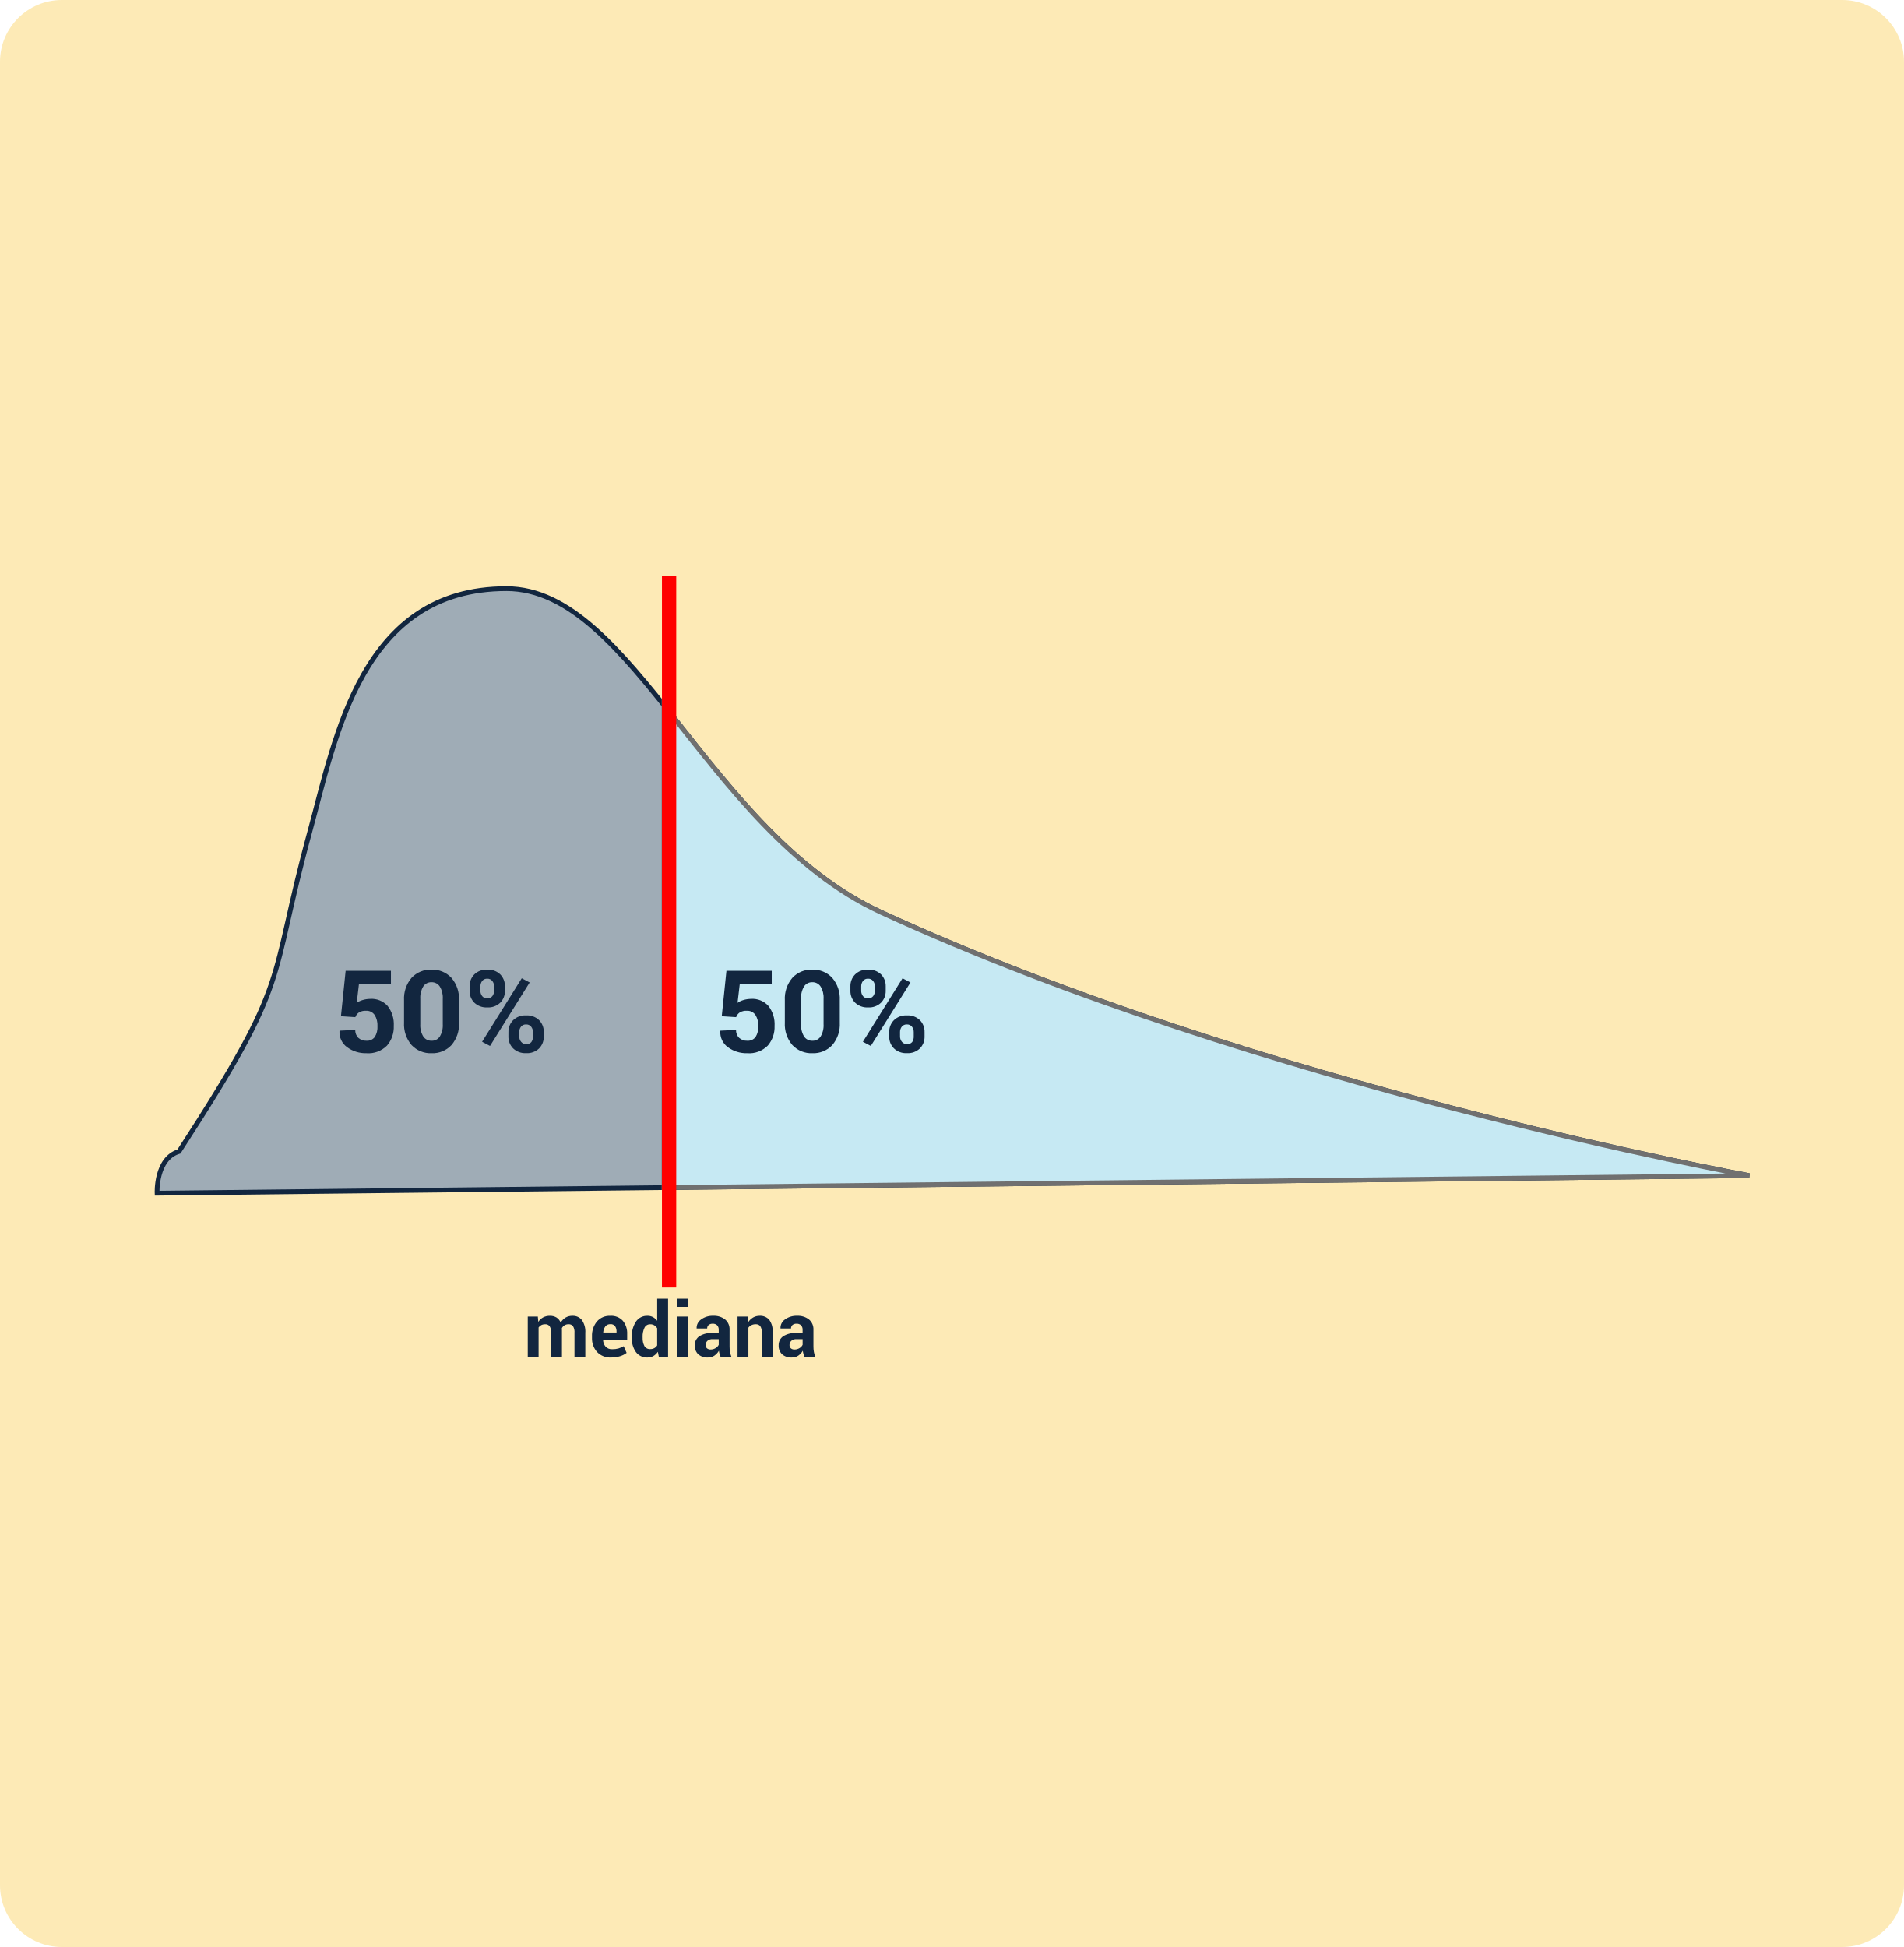
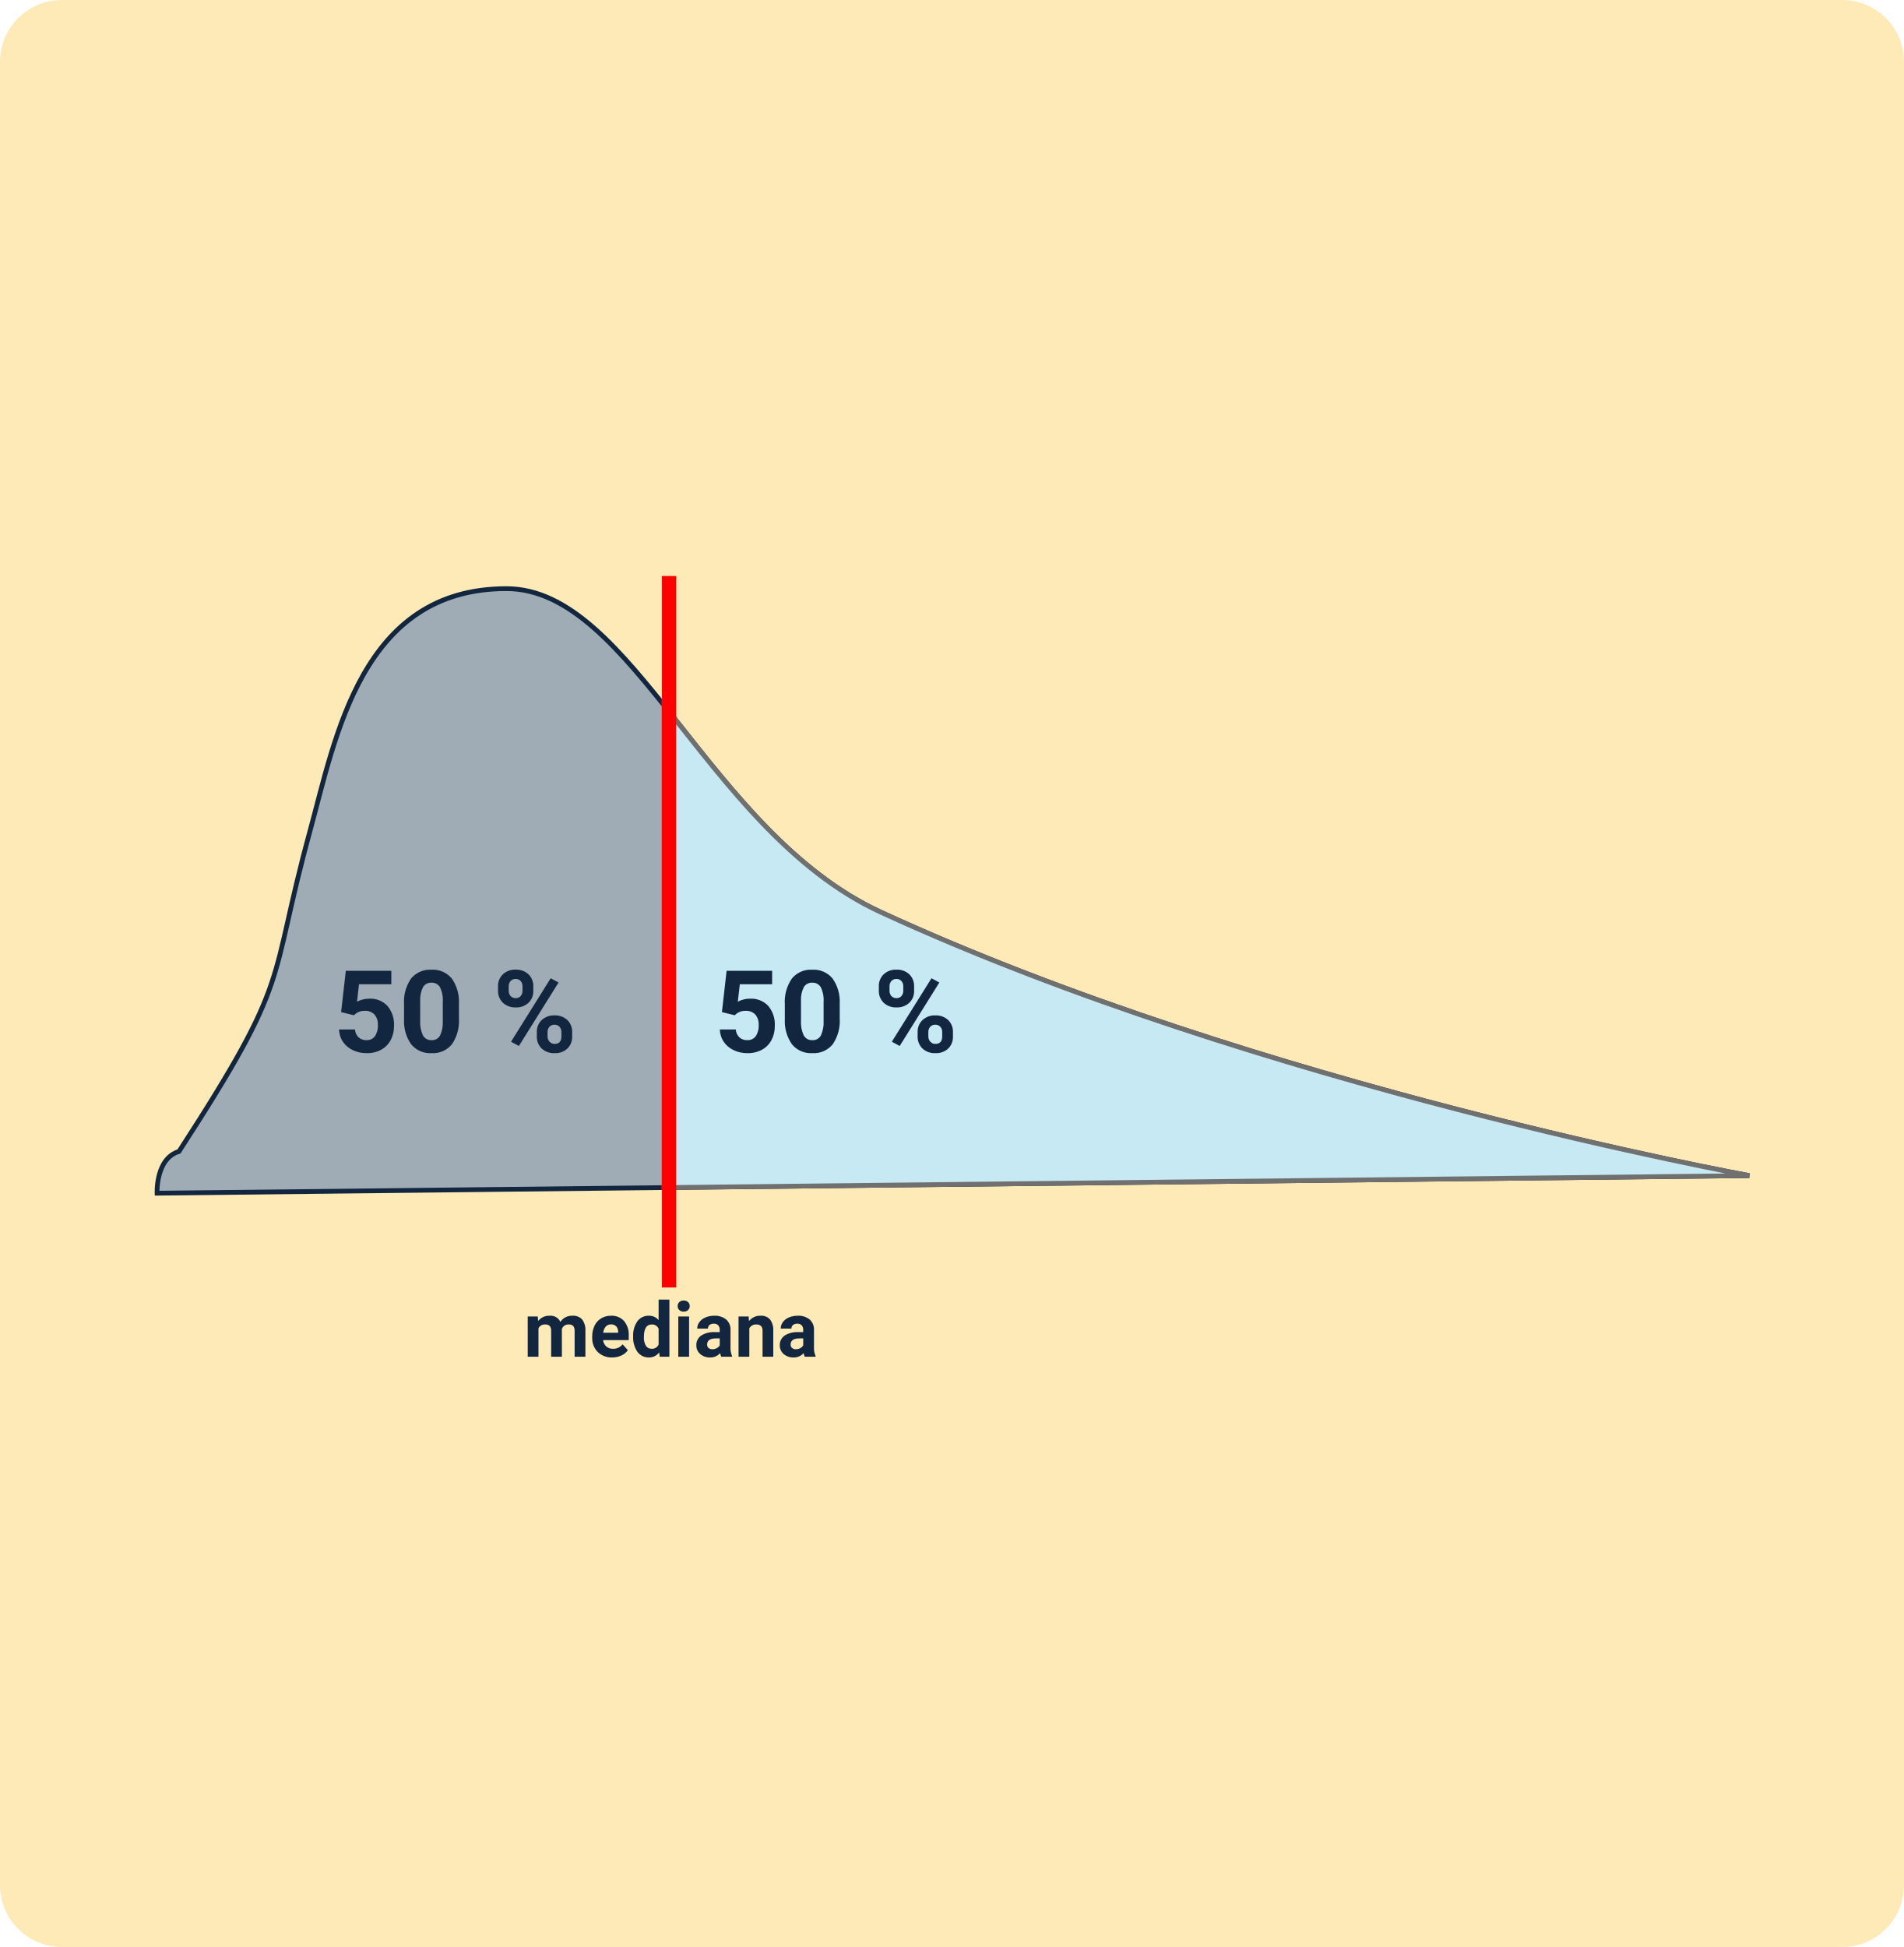
<svg xmlns="http://www.w3.org/2000/svg" width="400" height="409" viewBox="0 0 400 409">
-   <g id="Grupo_1101535" data-name="Grupo 1101535" transform="translate(-1020.051 -1807)">
-     <path id="Trazado_879076" data-name="Trazado 879076" d="M13,0H387a13,13,0,0,1,13,13V396a13,13,0,0,1-13,13H13A13,13,0,0,1,0,396V13A13,13,0,0,1,13,0Z" transform="translate(1020.051 1807)" fill="#fdeab6" />
-     <path id="Trazado_879077" data-name="Trazado 879077" d="M2.992-8.453l.094,1.117a2.84,2.84,0,0,1,1.02-.941,2.932,2.932,0,0,1,1.418-.332,2.582,2.582,0,0,1,1.391.359,2.217,2.217,0,0,1,.875,1.086A2.93,2.93,0,0,1,8.8-8.227a2.756,2.756,0,0,1,1.469-.383,2.408,2.408,0,0,1,1.973.887,4.233,4.233,0,0,1,.723,2.707V0H10.688V-5.023a2.369,2.369,0,0,0-.312-1.414,1.109,1.109,0,0,0-.93-.4,1.592,1.592,0,0,0-.84.215,1.565,1.565,0,0,0-.566.6q0,.148.008.254t.008.215V0H5.781V-5.023a2.376,2.376,0,0,0-.312-1.4,1.1,1.1,0,0,0-.937-.41,1.769,1.769,0,0,0-.809.176,1.551,1.551,0,0,0-.574.5V0H.875V-8.453ZM18.383.164A3.8,3.8,0,0,1,15.43-1a4.252,4.252,0,0,1-1.062-2.988V-4.3A4.628,4.628,0,0,1,15.4-7.406a3.506,3.506,0,0,1,2.836-1.2,3.282,3.282,0,0,1,2.613,1.043,4.122,4.122,0,0,1,.91,2.809v1.18H16.719l-.023.047a2.284,2.284,0,0,0,.527,1.406,1.766,1.766,0,0,0,1.4.539,4.692,4.692,0,0,0,1.3-.156,5.307,5.307,0,0,0,1.105-.477l.617,1.406a4.234,4.234,0,0,1-1.375.7A6.1,6.1,0,0,1,18.383.164Zm-.148-7.016a1.267,1.267,0,0,0-1.059.473,2.371,2.371,0,0,0-.449,1.254l.016.039h2.781v-.172a1.974,1.974,0,0,0-.3-1.168A1.127,1.127,0,0,0,18.234-6.852Zm4.5,2.7A5.493,5.493,0,0,1,23.6-7.383a2.8,2.8,0,0,1,2.434-1.227,2.367,2.367,0,0,1,1.141.273,2.744,2.744,0,0,1,.891.781v-4.633h2.289V0H28.406l-.2-1.039a2.826,2.826,0,0,1-.945.895,2.5,2.5,0,0,1-1.25.309A2.858,2.858,0,0,1,23.6-.977a4.871,4.871,0,0,1-.863-3.016Zm2.273.164a3.443,3.443,0,0,0,.375,1.746,1.306,1.306,0,0,0,1.219.637,1.775,1.775,0,0,0,.859-.2,1.589,1.589,0,0,0,.6-.582v-3.6a1.756,1.756,0,0,0-.6-.621,1.589,1.589,0,0,0-.848-.223,1.287,1.287,0,0,0-1.223.742,4.194,4.194,0,0,0-.387,1.938ZM34.516,0H32.234V-8.453h2.281Zm0-10.477H32.234v-1.711h2.281ZM41.375,0a4.8,4.8,0,0,1-.215-.609,4.239,4.239,0,0,1-.129-.656A3.127,3.127,0,0,1,40.1-.242a2.33,2.33,0,0,1-1.375.406A2.855,2.855,0,0,1,36.68-.52a2.449,2.449,0,0,1-.719-1.863,2.229,2.229,0,0,1,.957-1.926,4.78,4.78,0,0,1,2.793-.684h1.281v-.672a1.315,1.315,0,0,0-.32-.945,1.257,1.257,0,0,0-.953-.336,1.239,1.239,0,0,0-.855.27.941.941,0,0,0-.3.738h-2.2l-.016-.047a2.144,2.144,0,0,1,.934-1.848,4.055,4.055,0,0,1,2.582-.777,3.784,3.784,0,0,1,2.465.766,2.667,2.667,0,0,1,.941,2.2v3.492a6.605,6.605,0,0,0,.09,1.117A5.606,5.606,0,0,0,43.648,0ZM39.289-1.523a1.944,1.944,0,0,0,1.063-.3,1.6,1.6,0,0,0,.641-.687V-3.7H39.711a1.519,1.519,0,0,0-1.1.359,1.181,1.181,0,0,0-.371.883.881.881,0,0,0,.277.684A1.1,1.1,0,0,0,39.289-1.523Zm7.781-6.93.1,1.211A3.092,3.092,0,0,1,48.211-8.25a2.7,2.7,0,0,1,1.383-.359,2.513,2.513,0,0,1,2,.824,3.908,3.908,0,0,1,.719,2.605V0H50.023V-5.172a2.024,2.024,0,0,0-.316-1.285,1.166,1.166,0,0,0-.949-.379,1.992,1.992,0,0,0-.895.191,1.746,1.746,0,0,0-.637.527V0H44.945V-8.453ZM59,0a4.8,4.8,0,0,1-.215-.609,4.239,4.239,0,0,1-.129-.656,3.127,3.127,0,0,1-.93,1.023,2.33,2.33,0,0,1-1.375.406A2.855,2.855,0,0,1,54.3-.52a2.449,2.449,0,0,1-.719-1.863,2.229,2.229,0,0,1,.957-1.926,4.78,4.78,0,0,1,2.793-.684h1.281v-.672a1.315,1.315,0,0,0-.32-.945,1.257,1.257,0,0,0-.953-.336,1.239,1.239,0,0,0-.855.27.941.941,0,0,0-.3.738h-2.2l-.016-.047a2.144,2.144,0,0,1,.934-1.848,4.055,4.055,0,0,1,2.582-.777,3.784,3.784,0,0,1,2.465.766,2.667,2.667,0,0,1,.941,2.2v3.492a6.605,6.605,0,0,0,.09,1.117A5.606,5.606,0,0,0,61.273,0ZM56.914-1.523a1.944,1.944,0,0,0,1.063-.3,1.6,1.6,0,0,0,.641-.687V-3.7H57.336a1.519,1.519,0,0,0-1.1.359,1.181,1.181,0,0,0-.371.883.881.881,0,0,0,.277.684A1.1,1.1,0,0,0,56.914-1.523Z" transform="translate(1130.051 2092)" fill="#12263f" />
-     <path id="Trazado_874179" data-name="Trazado 874179" d="M-7348.928-9079.17c-4.934,1.492-4.6,8.764-4.6,8.764l334.492-3.689s-102.916-18.684-182.457-55.338c-36.32-16.74-52.107-67.965-78.639-67.965-30.463,0-35.857,31.1-41.287,50.967C-7330.367-9113.7-7324.877-9116.223-7348.928-9079.17Z" transform="translate(8406.58 11128.054)" fill="#9facb6" stroke="#12263f" stroke-width="1" />
-     <path id="Trazado_879078" data-name="Trazado 879078" d="M8610.615,11736.461l-1.064.012v-101.314q.53.661,1.064,1.332v0c12.2,15.321,25.549,33.406,44.476,42.129,79.54,36.654,182.457,55.339,182.457,55.339l-226.933,2.5v0Z" transform="translate(-7449.999 -9680)" fill="#c6e9f3" stroke="#707070" stroke-width="1" />
-     <path id="Trazado_879079" data-name="Trazado 879079" d="M0,0V149.455" transform="translate(1160.616 1928)" fill="none" stroke="red" stroke-width="3" />
-     <path id="Trazado_879080" data-name="Trazado 879080" d="M1.629-7.523l.984-9.539h9.516v2.742H5.414l-.469,3.984a4.134,4.134,0,0,1,1.207-.58,5.782,5.782,0,0,1,1.582-.252A4.523,4.523,0,0,1,11.42-9.7a6.243,6.243,0,0,1,1.307,4.225,5.984,5.984,0,0,1-1.418,4.113A5.488,5.488,0,0,1,6.973.246,6.559,6.559,0,0,1,2.941-1,3.9,3.9,0,0,1,1.324-4.43l.023-.059,3.293-.152a2.157,2.157,0,0,0,.645,1.664,2.383,2.383,0,0,0,1.688.6,2.013,2.013,0,0,0,1.775-.8A3.941,3.941,0,0,0,9.3-5.449,4.036,4.036,0,0,0,8.7-7.8a2.058,2.058,0,0,0-1.8-.873,2.622,2.622,0,0,0-1.506.363,1.982,1.982,0,0,0-.744.984Zm24.8,1.348A6.687,6.687,0,0,1,24.85-1.465,5.409,5.409,0,0,1,20.672.246a5.456,5.456,0,0,1-4.207-1.711,6.672,6.672,0,0,1-1.582-4.711v-4.7a6.714,6.714,0,0,1,1.576-4.711,5.4,5.4,0,0,1,4.189-1.723,5.428,5.428,0,0,1,4.189,1.723,6.683,6.683,0,0,1,1.588,4.711Zm-3.41-5.051a4.416,4.416,0,0,0-.627-2.543,2,2,0,0,0-1.74-.9,1.984,1.984,0,0,0-1.74.9,4.481,4.481,0,0,0-.615,2.543v5.379a4.492,4.492,0,0,0,.621,2.572,2.014,2.014,0,0,0,1.758.9,1.977,1.977,0,0,0,1.729-.9,4.526,4.526,0,0,0,.615-2.572Zm5.637-2.555a3.473,3.473,0,0,1,.979-2.52,3.621,3.621,0,0,1,2.725-1.008,3.645,3.645,0,0,1,2.742,1,3.479,3.479,0,0,1,.973,2.525v.9a3.444,3.444,0,0,1-.973,2.508,3.625,3.625,0,0,1-2.719,1,3.681,3.681,0,0,1-2.742-1,3.422,3.422,0,0,1-.984-2.508Zm2.273.9a1.756,1.756,0,0,0,.375,1.143,1.307,1.307,0,0,0,1.078.463,1.264,1.264,0,0,0,1.049-.463,1.775,1.775,0,0,0,.369-1.143v-.9a1.8,1.8,0,0,0-.375-1.154,1.28,1.28,0,0,0-1.066-.475,1.264,1.264,0,0,0-1.061.475,1.823,1.823,0,0,0-.369,1.154Zm5.883,8.7a3.447,3.447,0,0,1,.984-2.508A3.641,3.641,0,0,1,40.523-7.7a3.649,3.649,0,0,1,2.736,1,3.453,3.453,0,0,1,.979,2.514v.9a3.459,3.459,0,0,1-.973,2.52,3.625,3.625,0,0,1-2.719,1,3.689,3.689,0,0,1-2.748-1,3.431,3.431,0,0,1-.99-2.514Zm2.273.9a1.7,1.7,0,0,0,.4,1.143,1.326,1.326,0,0,0,1.061.475,1.272,1.272,0,0,0,1.09-.439,1.924,1.924,0,0,0,.328-1.178v-.9a1.786,1.786,0,0,0-.375-1.143A1.28,1.28,0,0,0,40.523-5.8a1.277,1.277,0,0,0-1.072.475,1.805,1.805,0,0,0-.369,1.143Zm-6.141,2-1.664-.879,8.332-13.336,1.664.879Z" transform="translate(1090.051 2028)" fill="#12263f" />
-     <path id="Trazado_879081" data-name="Trazado 879081" d="M1.629-7.523l.984-9.539h9.516v2.742H5.414l-.469,3.984a4.134,4.134,0,0,1,1.207-.58,5.782,5.782,0,0,1,1.582-.252A4.523,4.523,0,0,1,11.42-9.7a6.243,6.243,0,0,1,1.307,4.225,5.984,5.984,0,0,1-1.418,4.113A5.488,5.488,0,0,1,6.973.246,6.559,6.559,0,0,1,2.941-1,3.9,3.9,0,0,1,1.324-4.43l.023-.059,3.293-.152a2.157,2.157,0,0,0,.645,1.664,2.383,2.383,0,0,0,1.688.6,2.013,2.013,0,0,0,1.775-.8A3.941,3.941,0,0,0,9.3-5.449,4.036,4.036,0,0,0,8.7-7.8a2.058,2.058,0,0,0-1.8-.873,2.622,2.622,0,0,0-1.506.363,1.982,1.982,0,0,0-.744.984Zm24.8,1.348A6.687,6.687,0,0,1,24.85-1.465,5.409,5.409,0,0,1,20.672.246a5.456,5.456,0,0,1-4.207-1.711,6.672,6.672,0,0,1-1.582-4.711v-4.7a6.714,6.714,0,0,1,1.576-4.711,5.4,5.4,0,0,1,4.189-1.723,5.428,5.428,0,0,1,4.189,1.723,6.683,6.683,0,0,1,1.588,4.711Zm-3.41-5.051a4.416,4.416,0,0,0-.627-2.543,2,2,0,0,0-1.74-.9,1.984,1.984,0,0,0-1.74.9,4.481,4.481,0,0,0-.615,2.543v5.379a4.492,4.492,0,0,0,.621,2.572,2.014,2.014,0,0,0,1.758.9,1.977,1.977,0,0,0,1.729-.9,4.526,4.526,0,0,0,.615-2.572Zm5.637-2.555a3.473,3.473,0,0,1,.979-2.52,3.621,3.621,0,0,1,2.725-1.008,3.645,3.645,0,0,1,2.742,1,3.479,3.479,0,0,1,.973,2.525v.9a3.444,3.444,0,0,1-.973,2.508,3.625,3.625,0,0,1-2.719,1,3.681,3.681,0,0,1-2.742-1,3.422,3.422,0,0,1-.984-2.508Zm2.273.9a1.756,1.756,0,0,0,.375,1.143,1.307,1.307,0,0,0,1.078.463,1.264,1.264,0,0,0,1.049-.463,1.775,1.775,0,0,0,.369-1.143v-.9a1.8,1.8,0,0,0-.375-1.154,1.28,1.28,0,0,0-1.066-.475,1.264,1.264,0,0,0-1.061.475,1.823,1.823,0,0,0-.369,1.154Zm5.883,8.7a3.447,3.447,0,0,1,.984-2.508A3.641,3.641,0,0,1,40.523-7.7a3.649,3.649,0,0,1,2.736,1,3.453,3.453,0,0,1,.979,2.514v.9a3.459,3.459,0,0,1-.973,2.52,3.625,3.625,0,0,1-2.719,1,3.689,3.689,0,0,1-2.748-1,3.431,3.431,0,0,1-.99-2.514Zm2.273.9a1.7,1.7,0,0,0,.4,1.143,1.326,1.326,0,0,0,1.061.475,1.272,1.272,0,0,0,1.09-.439,1.924,1.924,0,0,0,.328-1.178v-.9a1.786,1.786,0,0,0-.375-1.143A1.28,1.28,0,0,0,40.523-5.8a1.277,1.277,0,0,0-1.072.475,1.805,1.805,0,0,0-.369,1.143Zm-6.141,2-1.664-.879,8.332-13.336,1.664.879Z" transform="translate(1170.051 2028)" fill="#12263f" />
+   <g id="_12" data-name="12" transform="translate(-1020.051 -1743)">
+     <rect id="Rectángulo_401629" data-name="Rectángulo 401629" width="400" height="409" rx="13" transform="translate(1020.051 1743)" fill="#fdeab6" />
+     <g id="Grupo_1099906" data-name="Grupo 1099906" transform="translate(0 3)">
+       <path id="Trazado_879078" data-name="Trazado 879078" d="M2.984-8.453l.07.945a2.971,2.971,0,0,1,2.43-1.1A2.255,2.255,0,0,1,7.727-7.32a2.9,2.9,0,0,1,2.539-1.289,2.521,2.521,0,0,1,2.047.8,3.681,3.681,0,0,1,.672,2.41V0H10.719V-5.391a1.61,1.61,0,0,0-.281-1.051,1.246,1.246,0,0,0-.992-.332A1.409,1.409,0,0,0,8.039-5.8L8.047,0H5.789V-5.383A1.59,1.59,0,0,0,5.5-6.445a1.259,1.259,0,0,0-.984-.328,1.463,1.463,0,0,0-1.391.8V0H.867V-8.453ZM18.609.156A4.15,4.15,0,0,1,15.582-.984a4.054,4.054,0,0,1-1.168-3.039v-.219a5.106,5.106,0,0,1,.492-2.277A3.612,3.612,0,0,1,16.3-8.066a3.914,3.914,0,0,1,2.059-.543,3.508,3.508,0,0,1,2.73,1.094,4.444,4.444,0,0,1,1,3.1v.922H16.7a2.1,2.1,0,0,0,.66,1.328,2,2,0,0,0,1.395.5A2.437,2.437,0,0,0,20.8-2.609l1.109,1.242A3.389,3.389,0,0,1,20.531-.246,4.511,4.511,0,0,1,18.609.156Zm-.258-6.945a1.411,1.411,0,0,0-1.09.455,2.357,2.357,0,0,0-.535,1.3h3.141v-.181a1.681,1.681,0,0,0-.406-1.165A1.456,1.456,0,0,0,18.352-6.789Zm4.664,2.5A5.094,5.094,0,0,1,23.9-7.437a2.877,2.877,0,0,1,2.426-1.172,2.589,2.589,0,0,1,2.039.922V-12h2.266V0H28.594l-.109-.9A2.657,2.657,0,0,1,26.313.156,2.869,2.869,0,0,1,23.918-1.02,5.258,5.258,0,0,1,23.016-4.289Zm2.258.168A3.337,3.337,0,0,0,25.688-2.3a1.349,1.349,0,0,0,1.2.634,1.511,1.511,0,0,0,1.477-.884V-5.889a1.489,1.489,0,0,0-1.461-.884Q25.273-6.773,25.273-4.121ZM34.766,0H32.5V-8.453h2.266Zm-2.4-10.641a1.112,1.112,0,0,1,.34-.836,1.277,1.277,0,0,1,.926-.328,1.28,1.28,0,0,1,.922.328,1.105,1.105,0,0,1,.344.836,1.108,1.108,0,0,1-.348.844,1.283,1.283,0,0,1-.918.328,1.283,1.283,0,0,1-.918-.328A1.108,1.108,0,0,1,32.367-10.641ZM41.523,0A2.507,2.507,0,0,1,41.3-.758a2.732,2.732,0,0,1-2.133.914,3,3,0,0,1-2.059-.719,2.312,2.312,0,0,1-.816-1.812,2.389,2.389,0,0,1,1-2.062,4.915,4.915,0,0,1,2.879-.727H41.2v-.484a1.393,1.393,0,0,0-.3-.937,1.183,1.183,0,0,0-.949-.352,1.345,1.345,0,0,0-.895.273.929.929,0,0,0-.324.75H36.477a2.268,2.268,0,0,1,.453-1.359,3,3,0,0,1,1.281-.98,4.669,4.669,0,0,1,1.859-.355,3.689,3.689,0,0,1,2.48.785,2.747,2.747,0,0,1,.918,2.207v3.664A4.041,4.041,0,0,0,43.8-.133V0ZM39.656-1.57a1.945,1.945,0,0,0,.922-.223,1.462,1.462,0,0,0,.625-.6V-3.844h-.844q-1.7,0-1.8,1.172l-.008.133a.9.9,0,0,0,.3.7A1.153,1.153,0,0,0,39.656-1.57Zm7.625-6.883.07.977a2.951,2.951,0,0,1,2.43-1.133,2.453,2.453,0,0,1,2,.789,3.682,3.682,0,0,1,.672,2.359V0H50.2V-5.406a1.465,1.465,0,0,0-.312-1.043,1.4,1.4,0,0,0-1.039-.324,1.553,1.553,0,0,0-1.43.813V0H45.156V-8.453ZM59.063,0a2.507,2.507,0,0,1-.227-.758A2.732,2.732,0,0,1,56.7.156a3,3,0,0,1-2.059-.719,2.312,2.312,0,0,1-.816-1.812,2.389,2.389,0,0,1,1-2.062A4.915,4.915,0,0,1,57.7-5.164h1.039v-.484a1.393,1.393,0,0,0-.3-.937,1.183,1.183,0,0,0-.949-.352,1.345,1.345,0,0,0-.895.273.929.929,0,0,0-.324.75H54.016a2.268,2.268,0,0,1,.453-1.359,3,3,0,0,1,1.281-.98,4.669,4.669,0,0,1,1.859-.355,3.689,3.689,0,0,1,2.48.785,2.747,2.747,0,0,1,.918,2.207v3.664a4.041,4.041,0,0,0,.336,1.82V0ZM57.2-1.57a1.945,1.945,0,0,0,.922-.223,1.462,1.462,0,0,0,.625-.6V-3.844H57.9q-1.7,0-1.8,1.172l-.008.133a.9.9,0,0,0,.3.7A1.153,1.153,0,0,0,57.2-1.57Z" transform="translate(1130.051 2025)" fill="#12263f" />
+       <path id="Trazado_874179" data-name="Trazado 874179" d="M-7348.928-9079.17c-4.934,1.492-4.6,8.764-4.6,8.764l334.492-3.689s-102.916-18.684-182.457-55.338c-36.32-16.74-52.107-67.965-78.639-67.965-30.463,0-35.857,31.1-41.287,50.967C-7330.367-9113.7-7324.877-9116.223-7348.928-9079.17Z" transform="translate(8406.58 11061.054)" fill="#9facb6" stroke="#12263f" stroke-width="1" />
+       <path id="Intersección_6" data-name="Intersección 6" d="M8610.615,11736.461l-1.064.012v-101.314q.53.661,1.064,1.332v0c12.2,15.321,25.549,33.406,44.476,42.129,79.54,36.654,182.457,55.339,182.457,55.339l-226.933,2.5v0Z" transform="translate(-7449.999 -9747)" fill="#c6e9f3" stroke="#707070" stroke-width="1" />
+       <line id="Línea_576" data-name="Línea 576" y2="149.455" transform="translate(1160.616 1861)" fill="none" stroke="red" stroke-width="3" />
+       <path id="Trazado_879077" data-name="Trazado 879077" d="M1.664-8.391l.984-8.672h9.563v2.824H5.426L5-10.57a5.369,5.369,0,0,1,2.566-.645A4.918,4.918,0,0,1,11.391-9.7a6.038,6.038,0,0,1,1.383,4.23,6.186,6.186,0,0,1-.7,2.959,4.921,4.921,0,0,1-2,2.027,6.237,6.237,0,0,1-3.07.721A6.624,6.624,0,0,1,4.137-.393,5.093,5.093,0,0,1,2.045-2.156a4.807,4.807,0,0,1-.814-2.59H4.582a2.5,2.5,0,0,0,.744,1.658A2.359,2.359,0,0,0,7-2.5a2.082,2.082,0,0,0,1.77-.826A3.827,3.827,0,0,0,9.387-5.66a3.165,3.165,0,0,0-.715-2.227A2.623,2.623,0,0,0,6.645-8.66a2.932,2.932,0,0,0-1.957.633l-.328.3Zm24.75,1.336a8.644,8.644,0,0,1-1.465,5.414A5.113,5.113,0,0,1,20.66.234a5.149,5.149,0,0,1-4.266-1.84,8.391,8.391,0,0,1-1.512-5.273V-10.02a8.53,8.53,0,0,1,1.482-5.426A5.151,5.151,0,0,1,20.637-17.3,5.156,5.156,0,0,1,24.9-15.463,8.365,8.365,0,0,1,26.414-10.2Zm-3.387-3.453a6.248,6.248,0,0,0-.58-3.091,1.96,1.96,0,0,0-1.811-.968,1.926,1.926,0,0,0-1.764.921,5.847,5.847,0,0,0-.6,2.88v4.152a6.559,6.559,0,0,0,.568,3.1A1.934,1.934,0,0,0,20.66-2.5a1.9,1.9,0,0,0,1.793-.974,6.4,6.4,0,0,0,.574-2.979Zm11.6-3.274a3.373,3.373,0,0,1,1.02-2.549,3.7,3.7,0,0,1,2.672-.979,3.756,3.756,0,0,1,2.7.967,3.438,3.438,0,0,1,1.02,2.619v.844a3.331,3.331,0,0,1-1.02,2.543,3.737,3.737,0,0,1-2.672.961,3.76,3.76,0,0,1-2.689-.967,3.413,3.413,0,0,1-1.025-2.607Zm2.25.9a1.579,1.579,0,0,0,.4,1.131,1.392,1.392,0,0,0,1.061.428,1.328,1.328,0,0,0,1.043-.434,1.679,1.679,0,0,0,.387-1.16v-.867a1.644,1.644,0,0,0-.387-1.137,1.356,1.356,0,0,0-1.066-.434,1.359,1.359,0,0,0-1.043.428,1.678,1.678,0,0,0-.4,1.189Zm5.906,8.7a3.33,3.33,0,0,1,1.031-2.549A3.749,3.749,0,0,1,46.488-7.7a3.788,3.788,0,0,1,2.689.955A3.419,3.419,0,0,1,50.2-4.113v.844A3.355,3.355,0,0,1,49.2-.732a3.714,3.714,0,0,1-2.684.967A3.759,3.759,0,0,1,43.8-.738a3.4,3.4,0,0,1-1.02-2.578Zm2.25.914a1.567,1.567,0,0,0,.422,1.1,1.376,1.376,0,0,0,1.055.457q1.43,0,1.43-1.582v-.891a1.593,1.593,0,0,0-.4-1.131,1.373,1.373,0,0,0-1.055-.428,1.373,1.373,0,0,0-1.055.428,1.643,1.643,0,0,0-.4,1.166ZM39.012-1.277l-1.652-.891L45.691-15.5l1.652.891Z" transform="translate(1090.051 1961)" fill="#12263f" />
+       <path id="Trazado_879076" data-name="Trazado 879076" d="M1.664-8.391l.984-8.672h9.563v2.824H5.426L5-10.57a5.369,5.369,0,0,1,2.566-.645A4.918,4.918,0,0,1,11.391-9.7a6.038,6.038,0,0,1,1.383,4.23,6.186,6.186,0,0,1-.7,2.959,4.921,4.921,0,0,1-2,2.027,6.237,6.237,0,0,1-3.07.721A6.624,6.624,0,0,1,4.137-.393,5.093,5.093,0,0,1,2.045-2.156a4.807,4.807,0,0,1-.814-2.59H4.582a2.5,2.5,0,0,0,.744,1.658A2.359,2.359,0,0,0,7-2.5a2.082,2.082,0,0,0,1.77-.826A3.827,3.827,0,0,0,9.387-5.66a3.165,3.165,0,0,0-.715-2.227A2.623,2.623,0,0,0,6.645-8.66a2.932,2.932,0,0,0-1.957.633l-.328.3Zm24.75,1.336a8.644,8.644,0,0,1-1.465,5.414A5.113,5.113,0,0,1,20.66.234a5.149,5.149,0,0,1-4.266-1.84,8.391,8.391,0,0,1-1.512-5.273V-10.02a8.53,8.53,0,0,1,1.482-5.426A5.151,5.151,0,0,1,20.637-17.3,5.156,5.156,0,0,1,24.9-15.463,8.365,8.365,0,0,1,26.414-10.2Zm-3.387-3.453a6.248,6.248,0,0,0-.58-3.091,1.96,1.96,0,0,0-1.811-.968,1.926,1.926,0,0,0-1.764.921,5.847,5.847,0,0,0-.6,2.88v4.152a6.559,6.559,0,0,0,.568,3.1A1.934,1.934,0,0,0,20.66-2.5a1.9,1.9,0,0,0,1.793-.974,6.4,6.4,0,0,0,.574-2.979Zm11.6-3.274a3.373,3.373,0,0,1,1.02-2.549,3.7,3.7,0,0,1,2.672-.979,3.756,3.756,0,0,1,2.7.967,3.438,3.438,0,0,1,1.02,2.619v.844a3.331,3.331,0,0,1-1.02,2.543,3.737,3.737,0,0,1-2.672.961,3.76,3.76,0,0,1-2.689-.967,3.413,3.413,0,0,1-1.025-2.607Zm2.25.9a1.579,1.579,0,0,0,.4,1.131,1.392,1.392,0,0,0,1.061.428,1.328,1.328,0,0,0,1.043-.434,1.679,1.679,0,0,0,.387-1.16v-.867a1.644,1.644,0,0,0-.387-1.137,1.356,1.356,0,0,0-1.066-.434,1.359,1.359,0,0,0-1.043.428,1.678,1.678,0,0,0-.4,1.189Zm5.906,8.7a3.33,3.33,0,0,1,1.031-2.549A3.749,3.749,0,0,1,46.488-7.7a3.788,3.788,0,0,1,2.689.955A3.419,3.419,0,0,1,50.2-4.113v.844A3.355,3.355,0,0,1,49.2-.732a3.714,3.714,0,0,1-2.684.967A3.759,3.759,0,0,1,43.8-.738a3.4,3.4,0,0,1-1.02-2.578Zm2.25.914a1.567,1.567,0,0,0,.422,1.1,1.376,1.376,0,0,0,1.055.457q1.43,0,1.43-1.582v-.891a1.593,1.593,0,0,0-.4-1.131,1.373,1.373,0,0,0-1.055-.428,1.373,1.373,0,0,0-1.055.428,1.643,1.643,0,0,0-.4,1.166ZM39.012-1.277l-1.652-.891L45.691-15.5l1.652.891Z" transform="translate(1170.051 1961)" fill="#12263f" />
+     </g>
  </g>
</svg>
